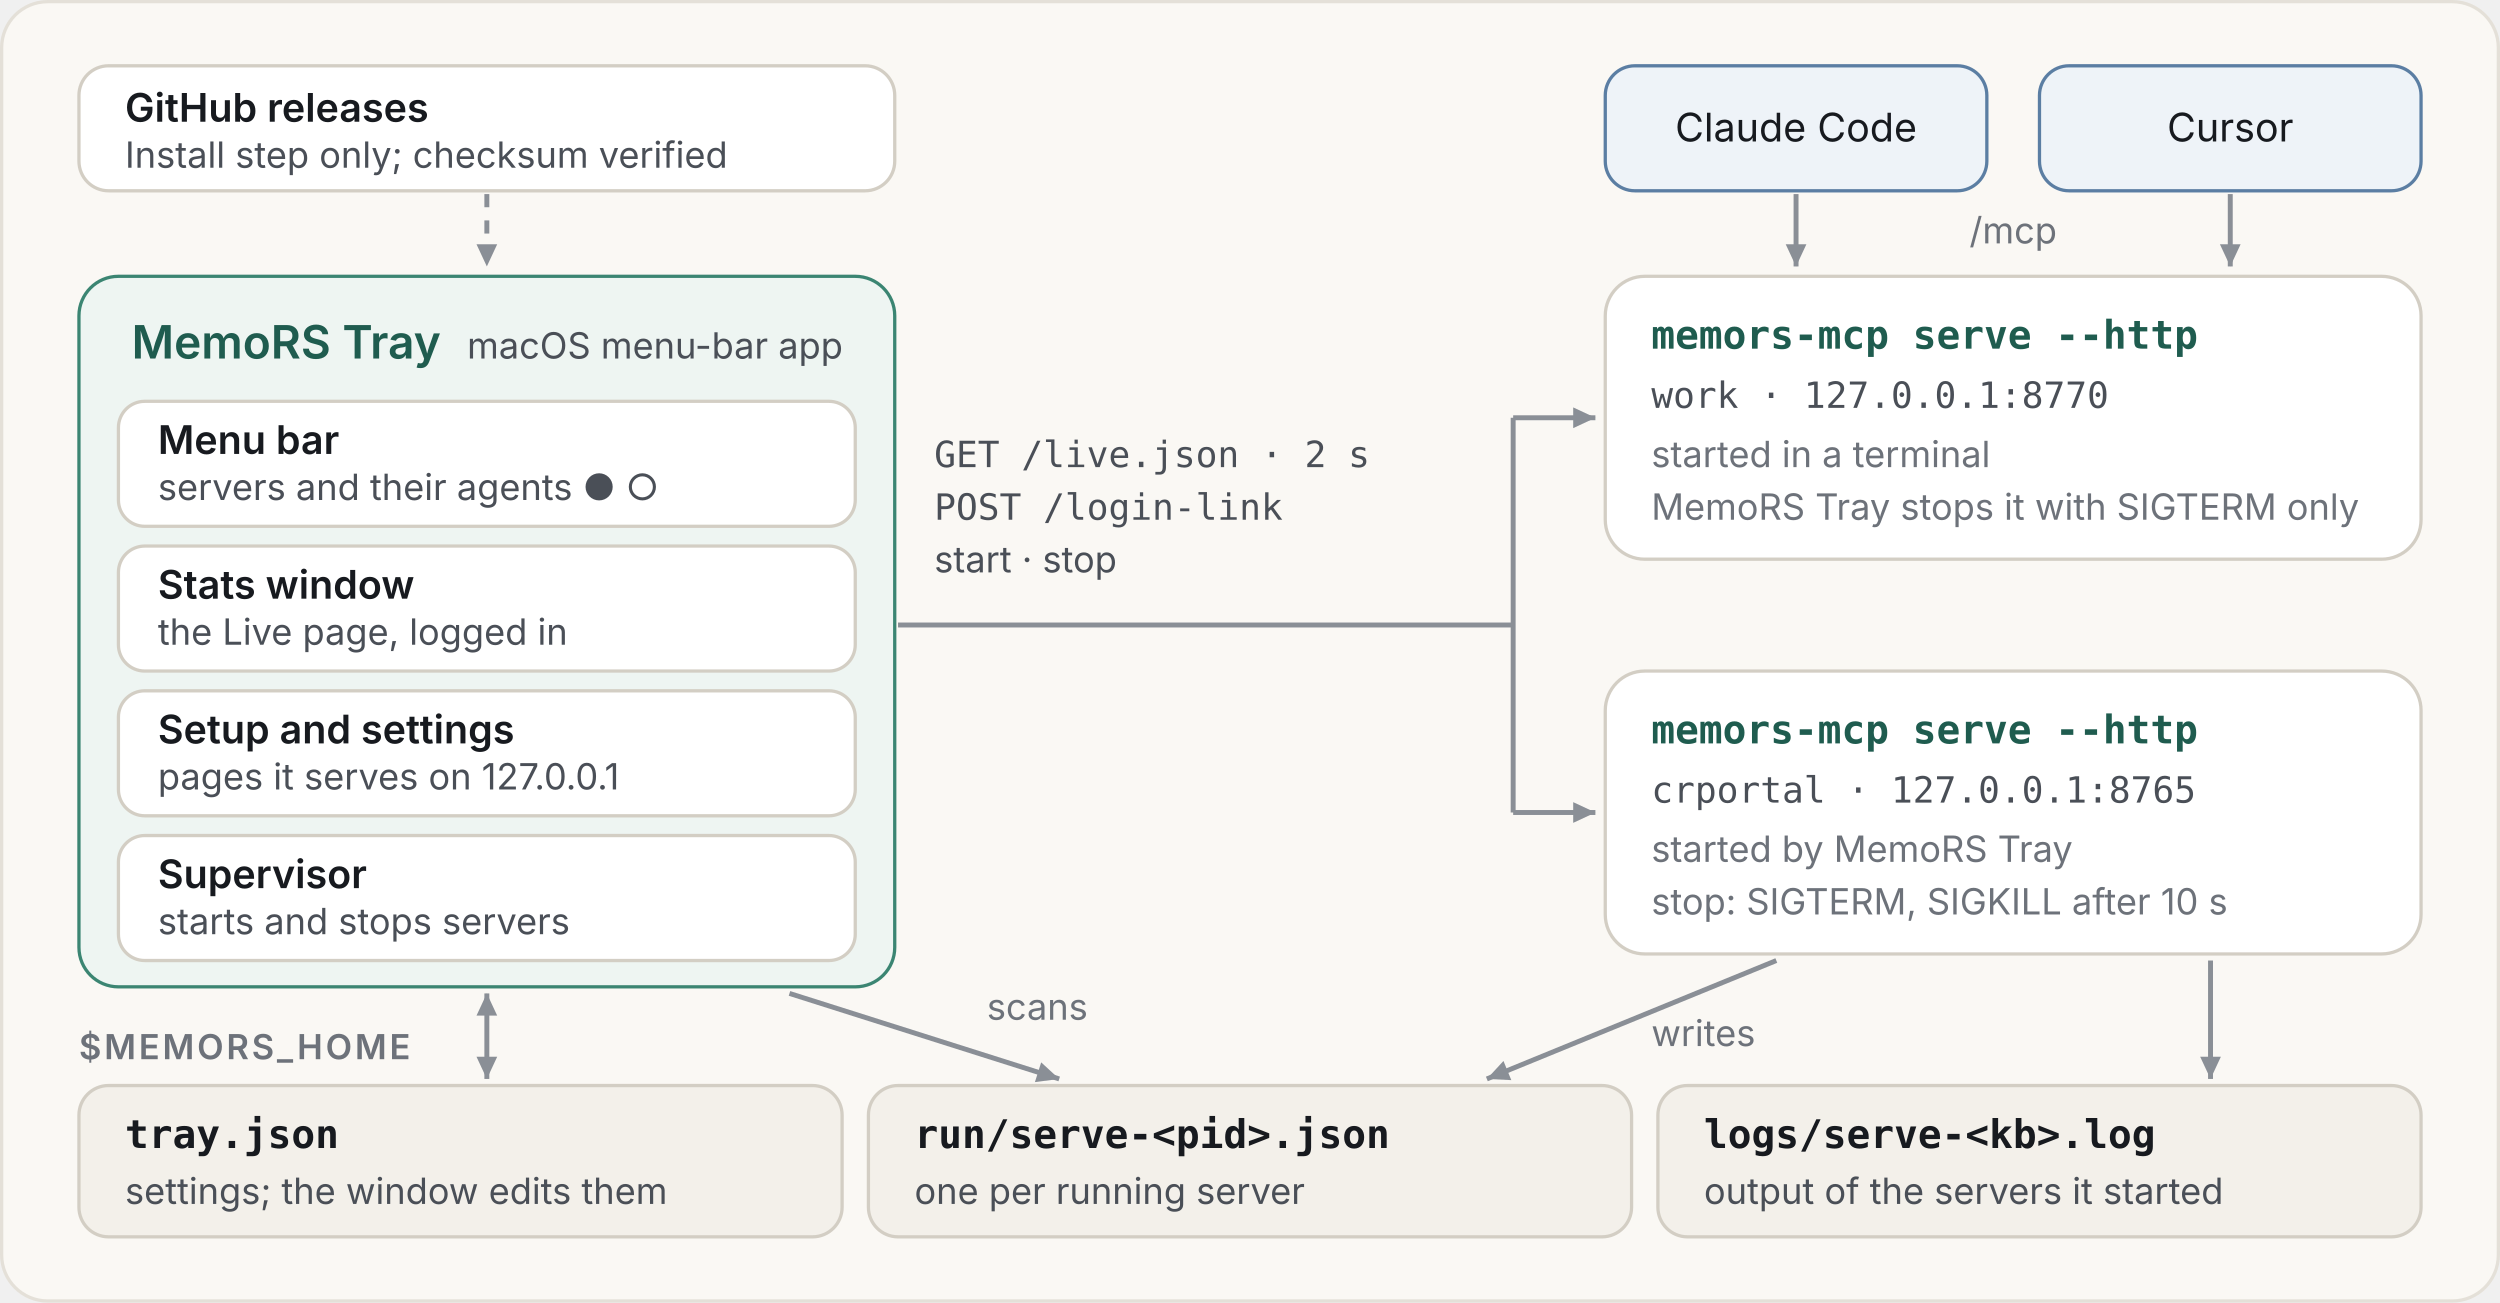
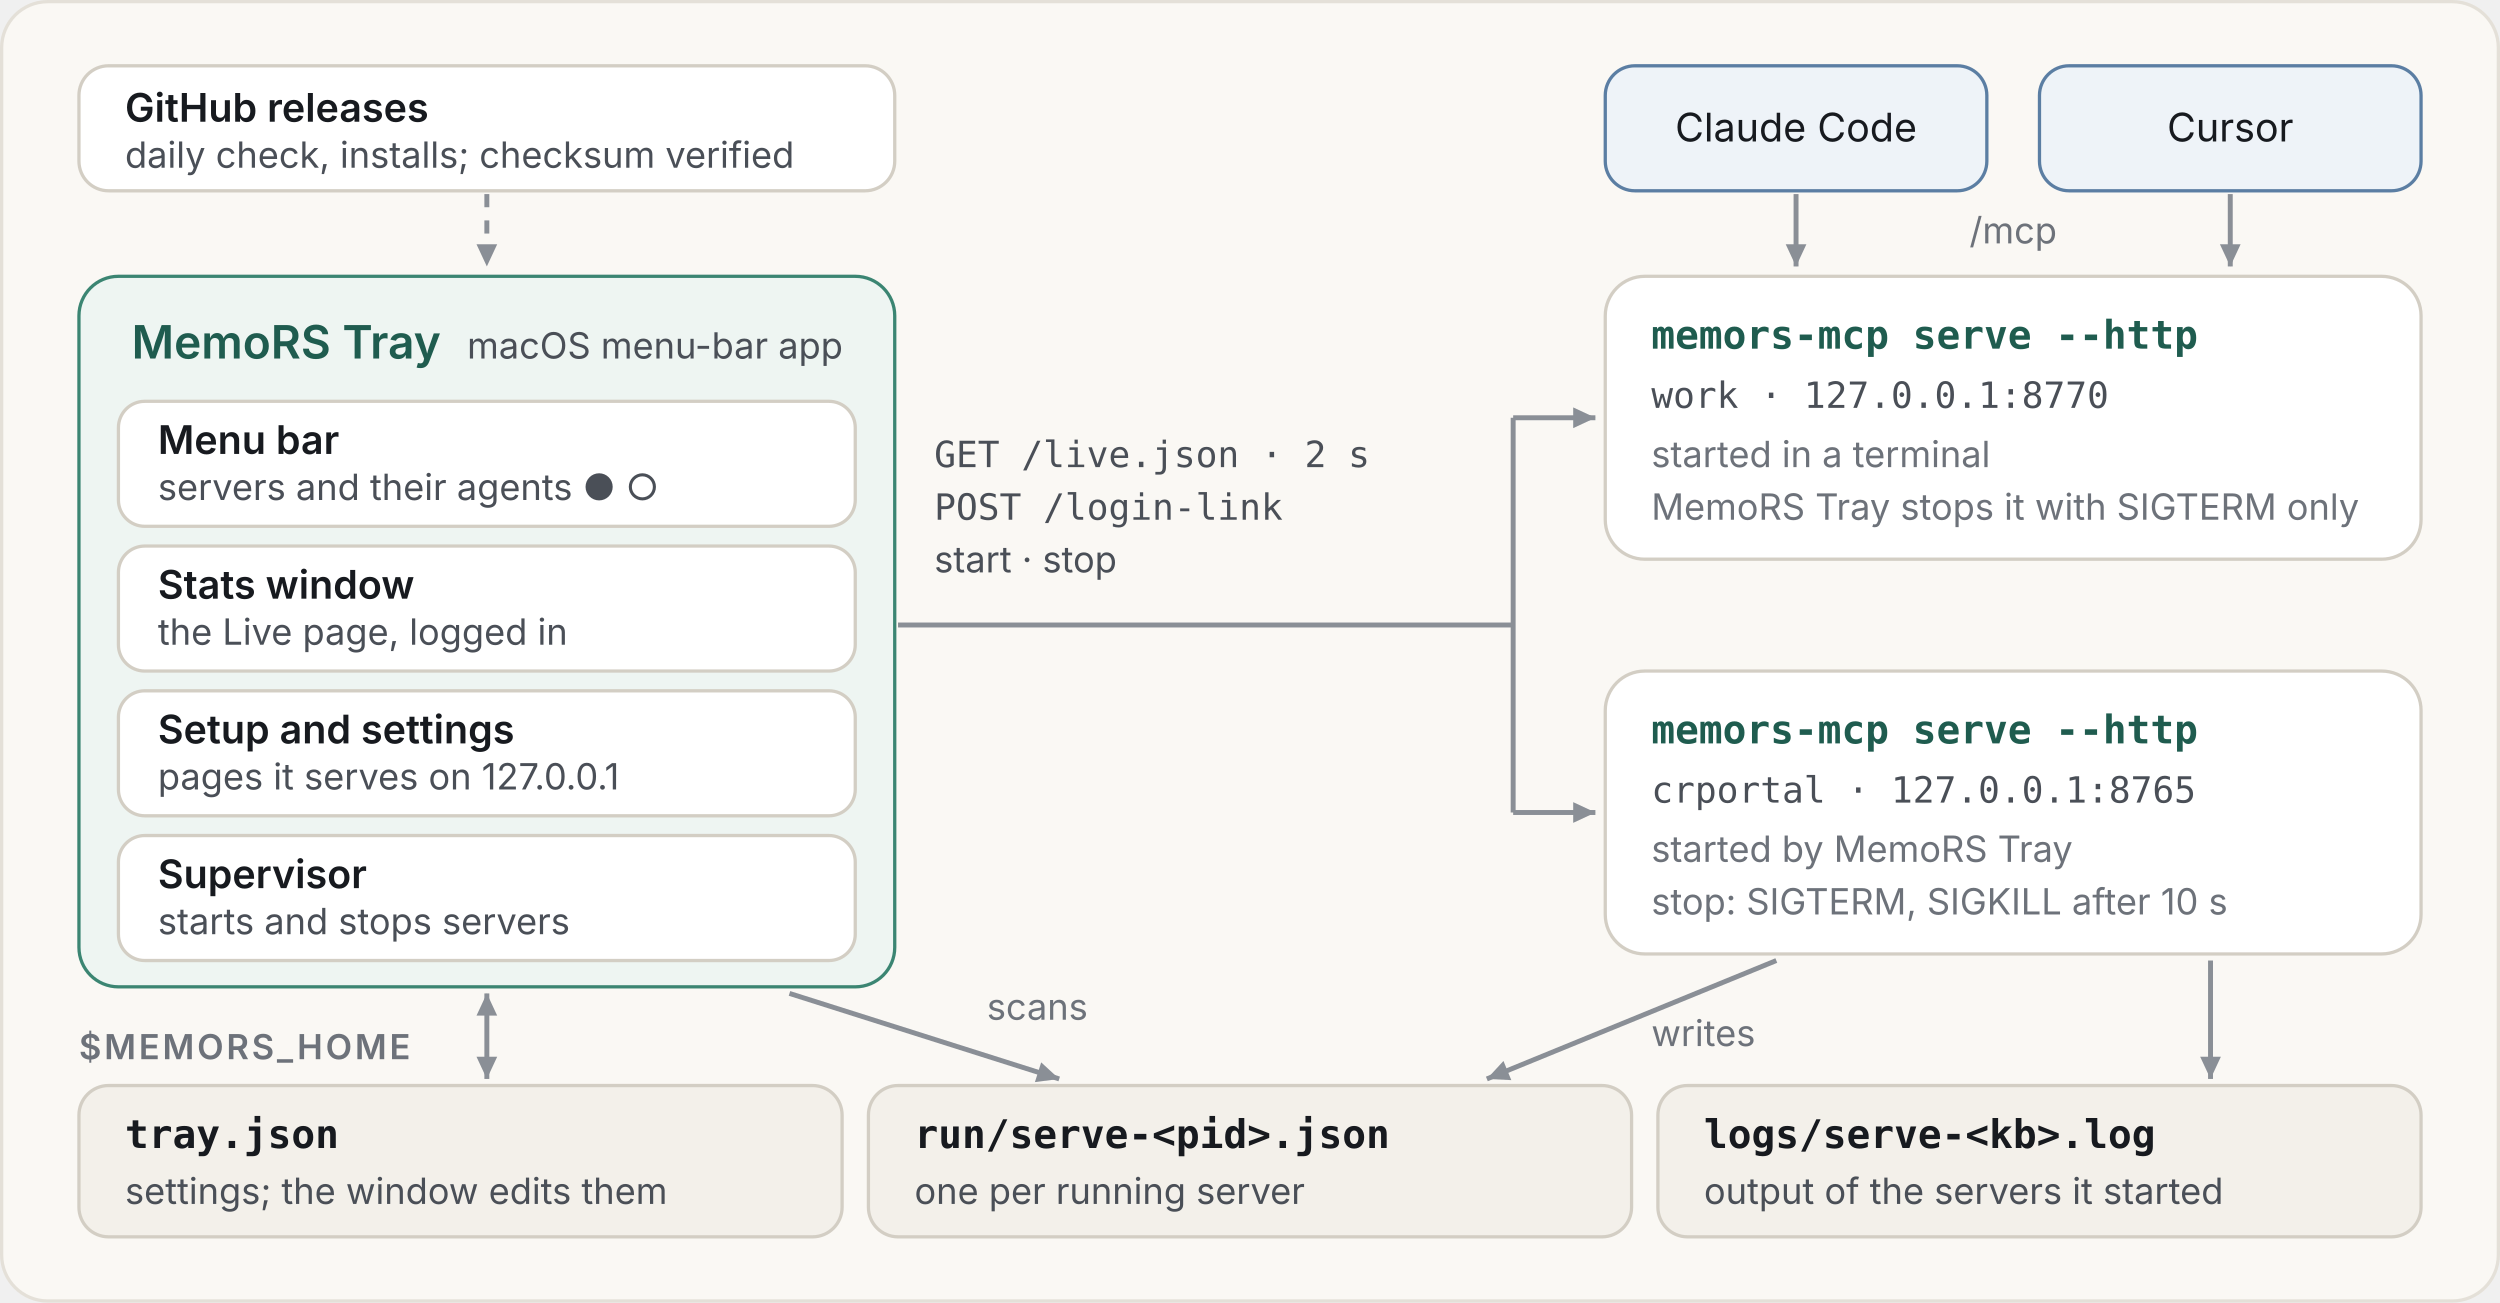
<svg xmlns="http://www.w3.org/2000/svg" width="760" height="396" viewBox="0 0 760 396" role="img" aria-labelledby="t d">
  <style>
text{font-family:Inter,-apple-system,BlinkMacSystemFont,"Segoe UI",Roboto,Helvetica,Arial,sans-serif;font-size:13px;fill:#171a1f}
.mono{font-family:"JetBrains Mono",ui-monospace,SFMono-Regular,Menlo,Consolas,monospace}
.h{font-weight:600}.lg{font-size:14px}.s{font-size:12px}.xs{font-size:11px}.cap{font-size:10.5px;font-weight:600;letter-spacing:.08em}
.t2{fill:#4a4f57}.t3{fill:#6d727a}.tg{fill:#1f5c4f}.tc{fill:#8a4a24}.tb{fill:#36577a}.tw{fill:#fff}
.bg{fill:#faf8f4;stroke:#e4e0d8}.bgk{fill:#faf8f4}.box{fill:#fff;stroke:#d3cec4}.gray{fill:#f3f0ea;stroke:#d3cec4}.sep{fill:none;stroke:#e4e0d8}
.green{fill:#eef5f2;stroke:#3b8572}.clay{fill:#fbf1ea;stroke:#a85a2c}.blue{fill:#eef3f8;stroke:#5b7ea3}
.fg{fill:#3b8572}.fc{fill:#b8693a}.fb{fill:#5b7ea3}.fn{fill:#c4c8cc}
.zone{fill:none;stroke:#7fb3a3;stroke-width:1.5;stroke-dasharray:6 5}.zonec{fill:none;stroke:#d0a080;stroke-width:1.5;stroke-dasharray:6 5}
.ln{fill:none;stroke:#8a8f96;stroke-width:1.5}.lgn{fill:none;stroke:#3b8572;stroke-width:1.5}.lcl{fill:none;stroke:#a85a2c;stroke-width:1.5}.lbl{fill:none;stroke:#5b7ea3;stroke-width:1.5}
.dash{stroke-dasharray:4 4}
.an{fill:#8a8f96}.ag{fill:#3b8572}.ac{fill:#a85a2c}.ab{fill:#5b7ea3}
.ig,.ic,.ib,.in{fill:none;stroke-width:1.6;stroke-linecap:round;stroke-linejoin:round}
.ig{stroke:#1f5c4f}.ic{stroke:#a85a2c}.ib{stroke:#36577a}.in{stroke:#4a4f57}
@media (prefers-color-scheme:dark){
text{fill:#eceeec}
.t2{fill:#b4bab7}.t3{fill:#8a918e}.tg{fill:#8fd1bd}.tc{fill:#e8a77f}.tb{fill:#a9c7e8}.tw{fill:#0f1214}
.bg{fill:#161a1d;stroke:#2a3033}.bgk{fill:#161a1d}.box{fill:#1b2023;stroke:#3a4245}.gray{fill:#20262a;stroke:#3a4245}.sep{stroke:#2a3033}
.green{fill:#142420;stroke:#4f9e88}.clay{fill:#2a1c14;stroke:#c97c4f}.blue{fill:#16202b;stroke:#6f93bb}
.fg{fill:#5fb39c}.fc{fill:#d9895a}.fb{fill:#7fa3c9}.fn{fill:#4a5155}
.zone{stroke:#3d7a6a}.zonec{stroke:#8a5a3a}
.ln{stroke:#7d858a}.lgn{stroke:#5fb39c}.lcl{stroke:#d9895a}.lbl{stroke:#7fa3c9}
.an{fill:#7d858a}.ag{fill:#5fb39c}.ac{fill:#d9895a}.ab{fill:#7fa3c9}
.ig{stroke:#8fd1bd}.ic{stroke:#e8a77f}.ib{stroke:#a9c7e8}.in{stroke:#b4bab7}
}
</style>
  <defs>
    <marker id="an" viewBox="0 0 10 10" refX="8.5" refY="5" markerWidth="6" markerHeight="6" orient="auto-start-reverse">
      <path d="M1,1.5 L8.5,5 L1,8.5 z" class="an" />
    </marker>
    <marker id="ag" viewBox="0 0 10 10" refX="8.5" refY="5" markerWidth="6" markerHeight="6" orient="auto-start-reverse">
      <path d="M1,1.5 L8.5,5 L1,8.5 z" class="ag" />
    </marker>
    <marker id="ac" viewBox="0 0 10 10" refX="8.5" refY="5" markerWidth="6" markerHeight="6" orient="auto-start-reverse">
      <path d="M1,1.5 L8.5,5 L1,8.5 z" class="ac" />
    </marker>
    <marker id="ab" viewBox="0 0 10 10" refX="8.5" refY="5" markerWidth="6" markerHeight="6" orient="auto-start-reverse">
      <path d="M1,1.5 L8.5,5 L1,8.5 z" class="ab" />
    </marker>
  </defs>
  <rect class="bg" x="0.5" y="0.5" width="759" height="395" rx="14" />
  <rect class="box" x="24" y="20" width="248" height="38" rx="9" />
  <text class="s h" x="38" y="37">GitHub releases</text>
-   <text class="xs t2" x="38" y="51">Install step only; checksum verified</text>
+   <text class="xs t2" x="38" y="51">daily check, installs; checksum verified</text>
  <path class="ln dash" d="M148,59 V81" marker-end="url(#an)" />
  <rect class="green" x="24" y="84" width="248" height="216" rx="12" />
  <text class="h lg tg" x="40" y="109">MemoRS Tray</text>
  <text class="xs t2" x="142" y="109">macOS menu-bar app</text>
  <rect class="box" x="36" y="122" width="224" height="38" rx="8" />
  <text class="s h" x="48" y="138">Menu bar</text>
  <text class="xs t2" x="48" y="152">servers and their agents ● ○</text>
  <rect class="box" x="36" y="166" width="224" height="38" rx="8" />
  <text class="s h" x="48" y="182">Stats window</text>
  <text class="xs t2" x="48" y="196">the Live page, logged in</text>
  <rect class="box" x="36" y="210" width="224" height="38" rx="8" />
  <text class="s h" x="48" y="226">Setup and settings</text>
  <text class="xs t2" x="48" y="240">pages it serves on 127.0.0.1</text>
  <rect class="box" x="36" y="254" width="224" height="38" rx="8" />
  <text class="s h" x="48" y="270">Supervisor</text>
  <text class="xs t2" x="48" y="284">starts and stops servers</text>
  <rect class="blue" x="488" y="20" width="116" height="38" rx="9" />
  <text class="s" x="546" y="43" text-anchor="middle">Claude Code</text>
  <rect class="blue" x="620" y="20" width="116" height="38" rx="9" />
  <text class="s" x="678" y="43" text-anchor="middle">Cursor</text>
  <path class="ln" d="M546,59 V81" marker-end="url(#an)" />
  <path class="ln" d="M678,59 V81" marker-end="url(#an)" />
  <text class="xs t3" x="612" y="74" text-anchor="middle">/mcp</text>
  <rect class="box" x="488" y="84" width="248" height="86" rx="12" />
  <text class="s h mono tg" x="502" y="106">memors-mcp serve --http</text>
  <text class="xs mono t2" x="502" y="124">work · 127.0.0.1:8770</text>
  <text class="xs t3" x="502" y="142">started in a terminal</text>
  <text class="xs t3" x="502" y="158">MemoRS Tray stops it with SIGTERM only</text>
  <rect class="box" x="488" y="204" width="248" height="86" rx="12" />
  <text class="s h mono tg" x="502" y="226">memors-mcp serve --http</text>
  <text class="xs mono t2" x="502" y="244">crportal · 127.0.0.1:8765</text>
  <text class="xs t3" x="502" y="262">started by MemoRS Tray</text>
  <text class="xs t3" x="502" y="278">stop: SIGTERM, SIGKILL after 10 s</text>
  <text class="xs mono t2" x="284" y="142">GET /live.json · 2 s</text>
  <text class="xs mono t2" x="284" y="158">POST /login-link</text>
  <text class="xs t2" x="284" y="174">start · stop</text>
  <path class="ln" d="M273,190 H460 M460,127 V247" />
  <path class="ln" d="M460,127 H485" marker-end="url(#an)" />
  <path class="ln" d="M460,247 H485" marker-end="url(#an)" />
  <text class="cap t3" x="24" y="322">$MEMORS_HOME</text>
  <path class="ln" d="M148,302 V328" marker-start="url(#an)" marker-end="url(#an)" />
  <path class="ln" d="M240,302 L322,328" marker-end="url(#an)" />
  <text class="xs t3" x="300" y="310">scans</text>
  <path class="ln" d="M540,292 L452,328" marker-end="url(#an)" />
  <text class="xs t3" x="502" y="318">writes</text>
  <path class="ln" d="M672,292 V328" marker-end="url(#an)" />
  <rect class="gray" x="24" y="330" width="232" height="46" rx="9" />
  <text class="s h mono" x="38" y="349">tray.json</text>
  <text class="xs t2" x="38" y="366">settings; the window edits them</text>
  <rect class="gray" x="264" y="330" width="232" height="46" rx="9" />
  <text class="s h mono" x="278" y="349">run/serve-&lt;pid&gt;.json</text>
  <text class="xs t2" x="278" y="366">one per running server</text>
  <rect class="gray" x="504" y="330" width="232" height="46" rx="9" />
  <text class="s h mono" x="518" y="349">logs/serve-&lt;kb&gt;.log</text>
  <text class="xs t2" x="518" y="366">output of the servers it started</text>
</svg>
